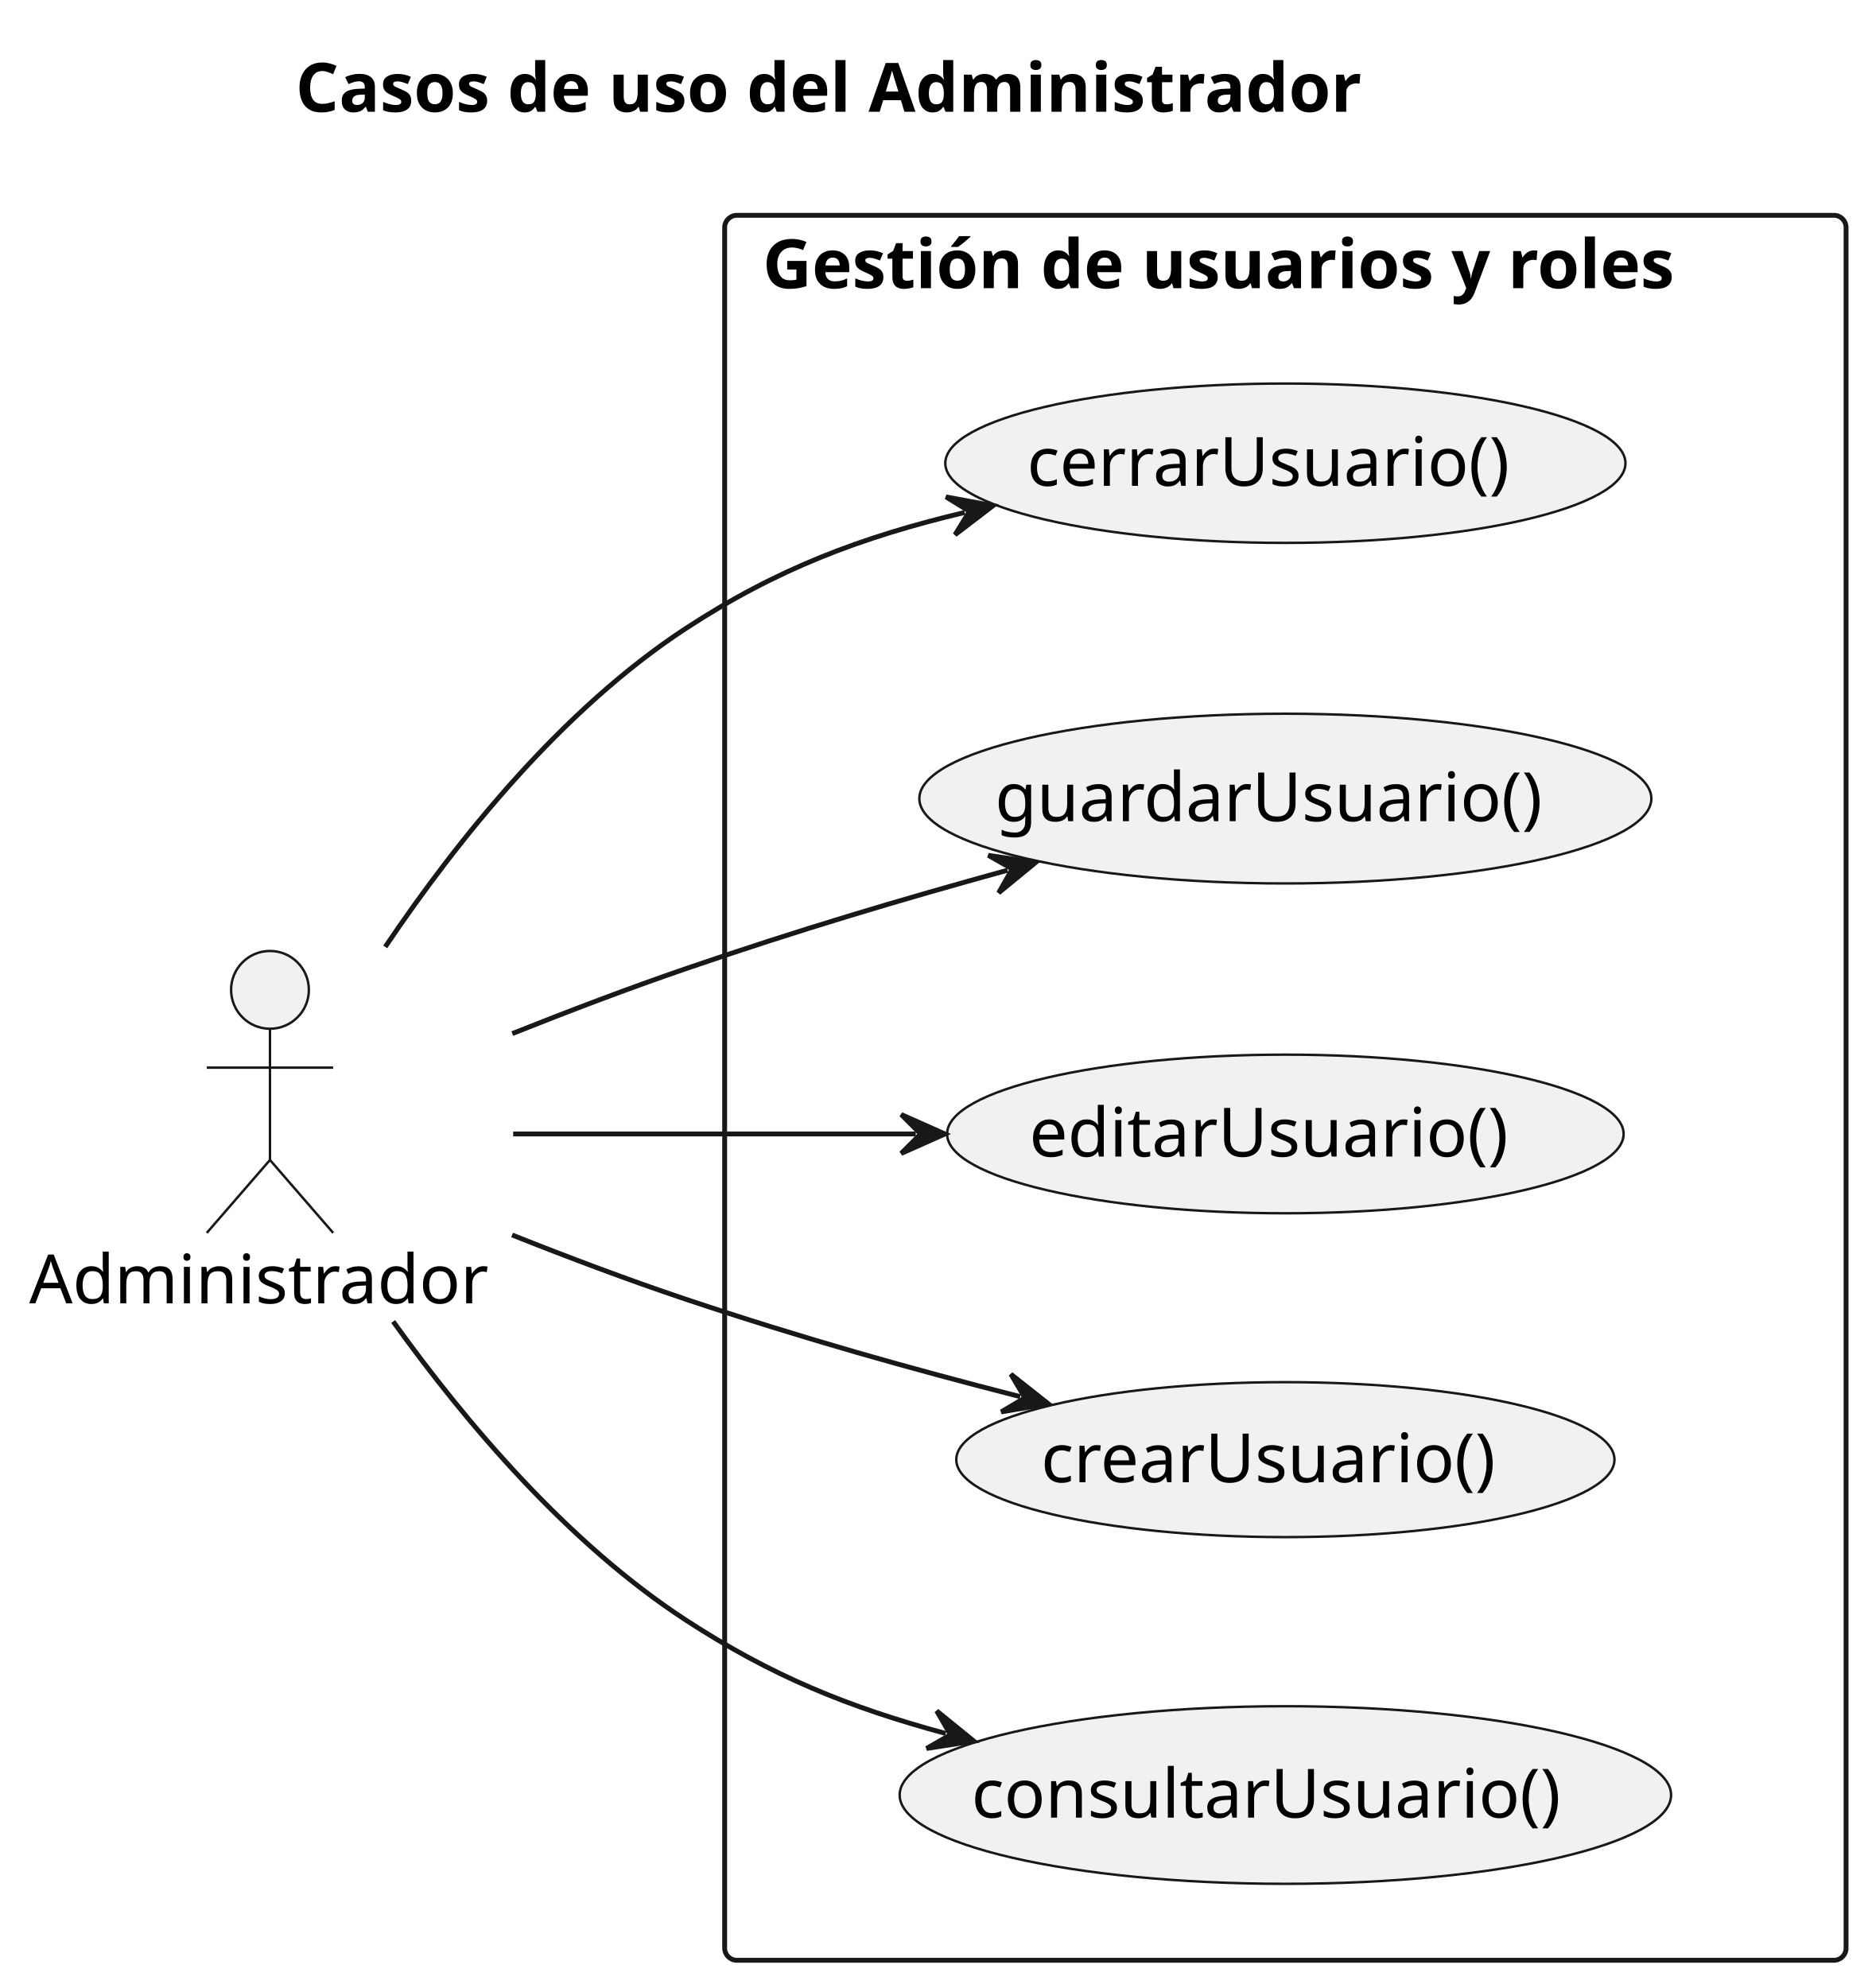
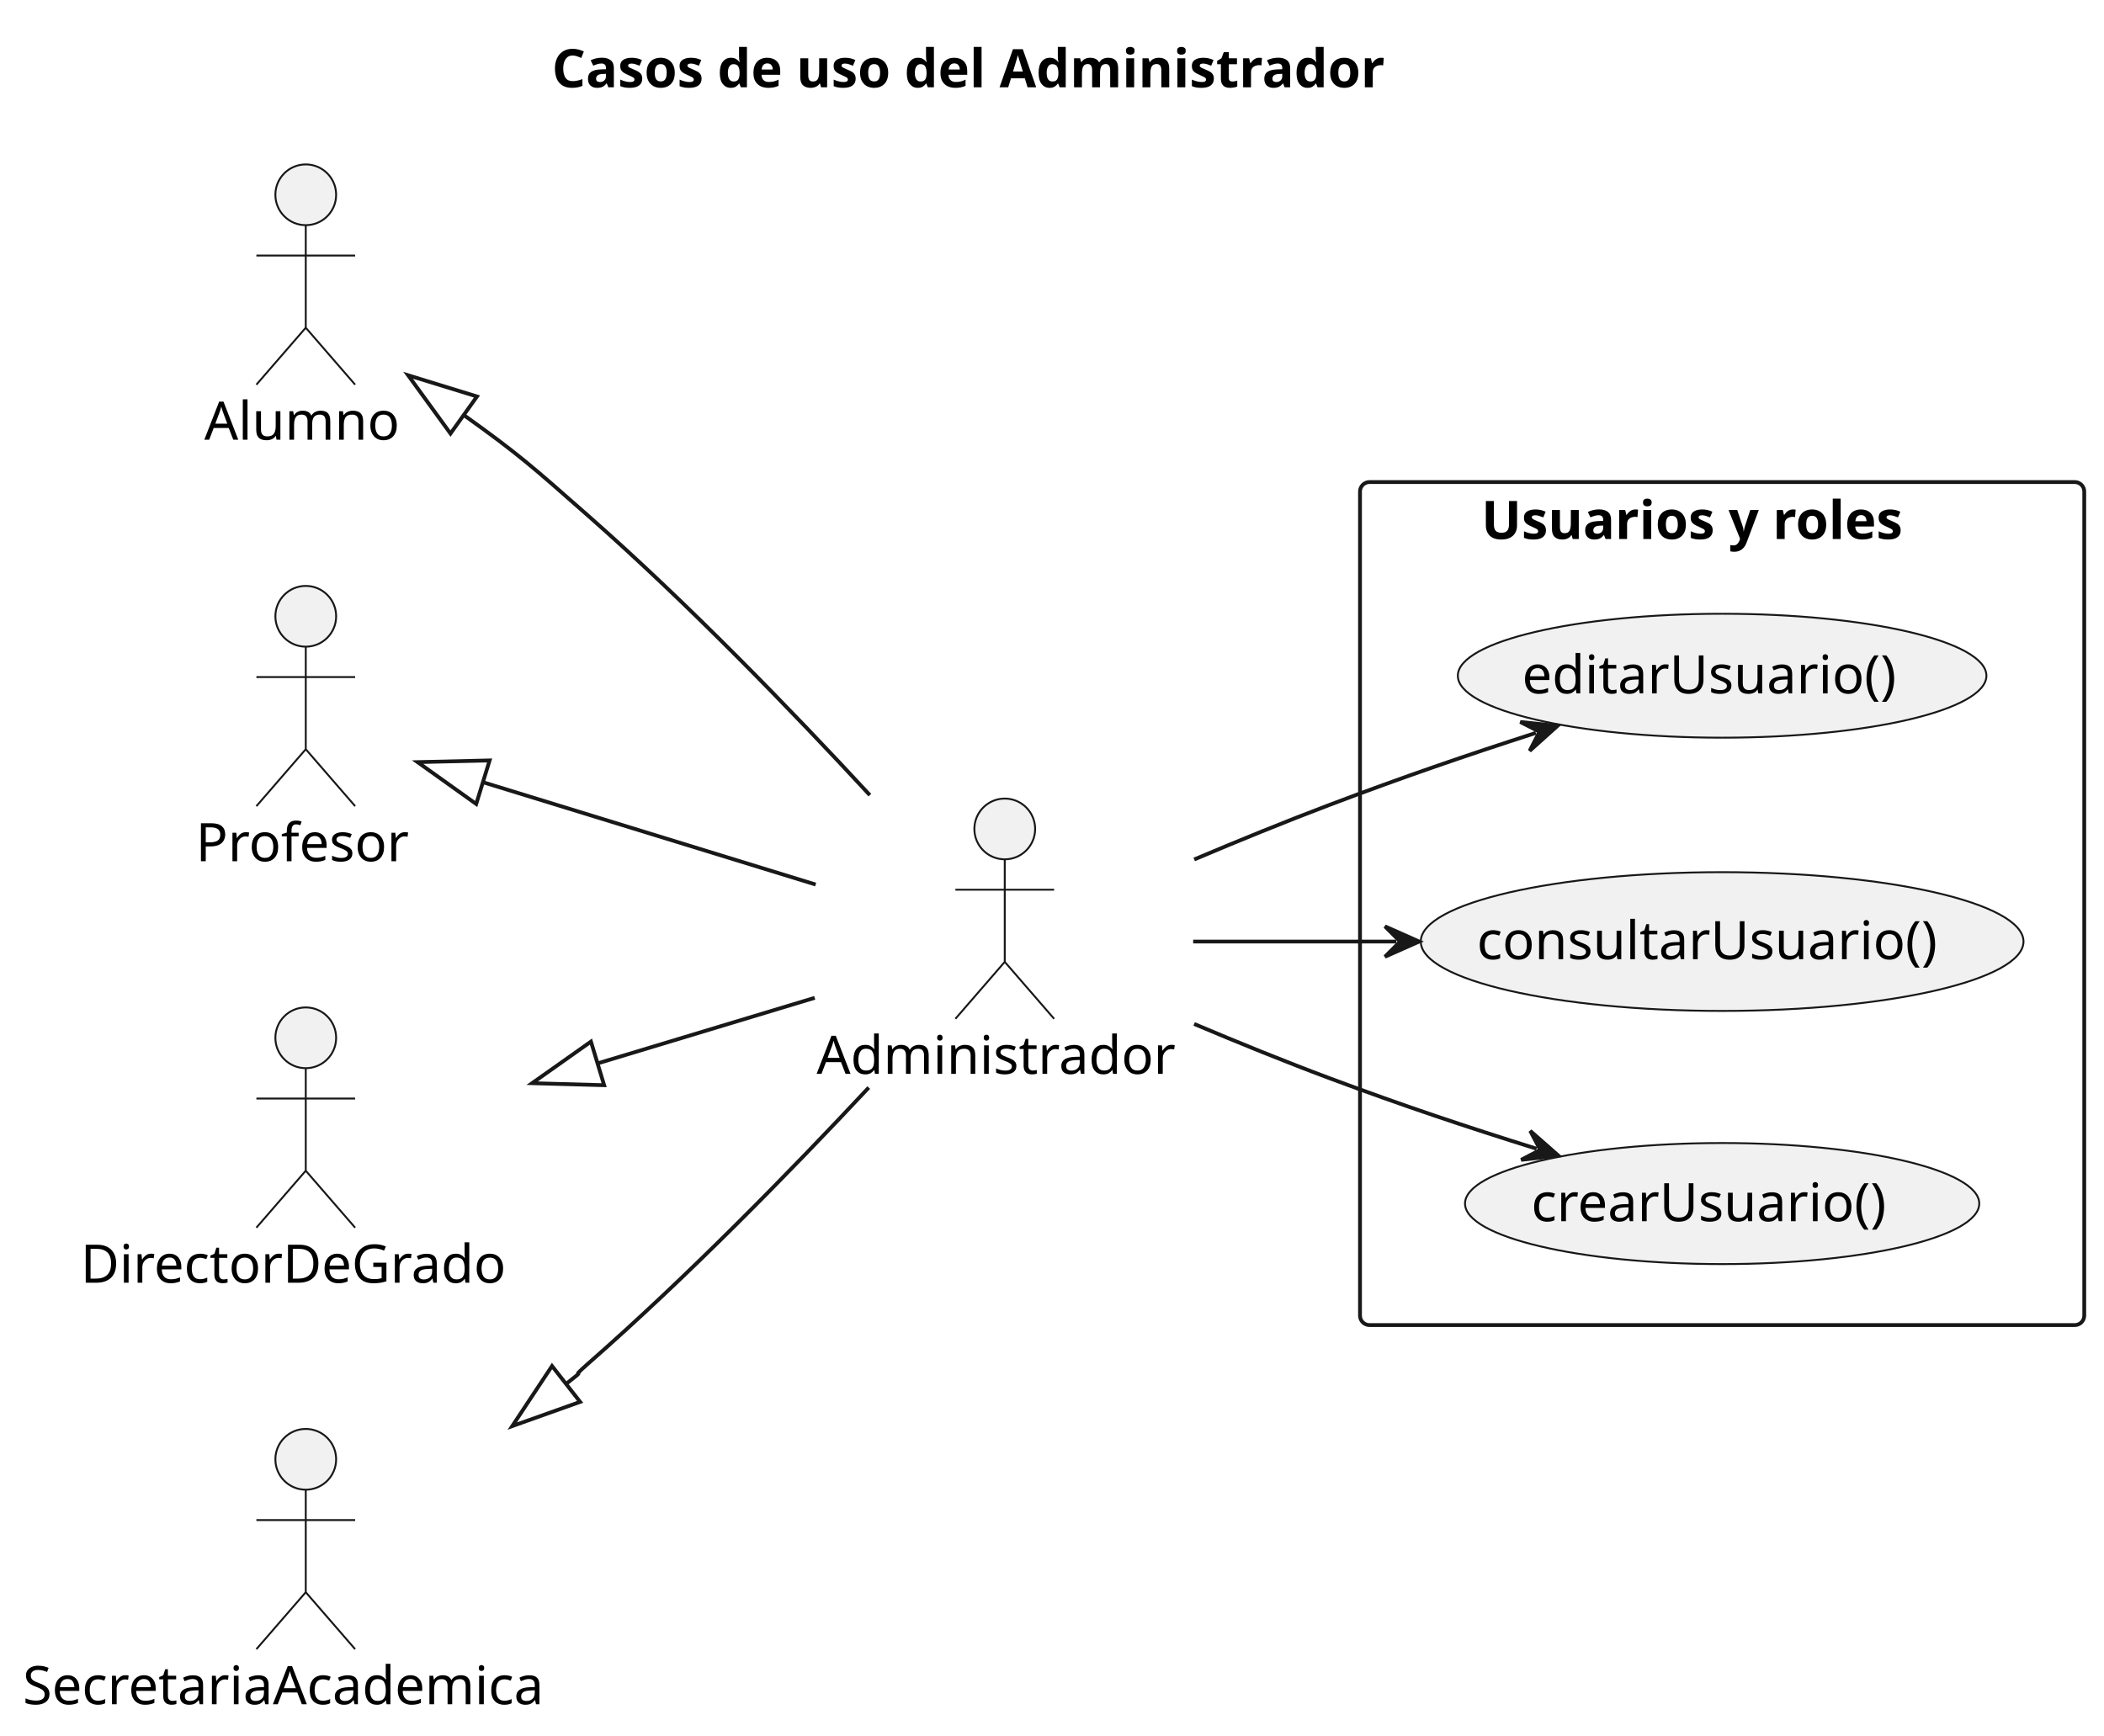
- <svg xmlns="http://www.w3.org/2000/svg" contentStyleType="text/css" data-diagram-type="DESCRIPTION" height="409px" preserveAspectRatio="none" style="width:385px;height:409px;background:#FFFFFF;" version="1.1" viewBox="0 0 385 409" width="385px" zoomAndPan="magnify">
+ <svg xmlns="http://www.w3.org/2000/svg" contentStyleType="text/css" data-diagram-type="DESCRIPTION" height="457px" preserveAspectRatio="none" style="width:554px;height:457px;background:#FFFFFF;" version="1.1" viewBox="0 0 554 457" width="554px" zoomAndPan="magnify">
  <defs />
  <g>
    <g class="title" data-source-line="1">
-       <text fill="#000000" font-family="sans-serif" font-size="14" font-weight="bold" lengthAdjust="spacing" textLength="250.182" x="60.799" y="22.995">Casos de uso del Administrador</text>
+       <text fill="#000000" font-family="sans-serif" font-size="14" font-weight="bold" lengthAdjust="spacing" textLength="250.182" x="145.309" y="22.995">Casos de uso del Administrador</text>
    </g>
-     <g class="cluster" data-entity="Gesti.n de usuarios y roles" data-source-line="7" data-uid="ent0003" id="cluster_Gesti.n de usuarios y roles">
-       <rect fill="none" height="359" rx="2.5" ry="2.5" style="stroke:#181818;stroke-width:1;" width="230.7" x="149.08" y="44.297" />
-       <text fill="#000000" font-family="sans-serif" font-size="14" font-weight="bold" lengthAdjust="spacing" textLength="215.052" x="156.904" y="59.292">Gestión de usuarios y roles</text>
+     <g class="cluster" data-qualified-name="Usuarios y roles" data-source-line="17" id="ent0011">
+       <rect fill="none" height="222" rx="2.5" ry="2.5" style="stroke:#181818;stroke-width:1;" width="190.7" x="358.1" y="126.947" />
+       <text fill="#000000" font-family="sans-serif" font-size="14" font-weight="bold" lengthAdjust="spacing" textLength="126.793" x="390.053" y="141.942">Usuarios y roles</text>
    </g>
-     <g class="entity" data-entity="CU_Consultar" data-source-line="9" data-uid="ent0004" id="entity_CU_Consultar">
-       <ellipse cx="264.431" cy="369.297" fill="#F1F1F1" rx="79.351" ry="18.27" style="stroke:#181818;stroke-width:0.5;" />
-       <text fill="#000000" font-family="sans-serif" font-size="14" lengthAdjust="spacing" textLength="129.144" x="199.859" y="373.945">consultarUsuario()</text>
+     <g class="entity" data-qualified-name="Usuarios y roles.UsuariosCrear" data-source-line="18" id="ent0012">
+       <ellipse cx="453.453" cy="316.947" fill="#F1F1F1" rx="67.703" ry="15.941" style="stroke:#181818;stroke-width:0.5;" />
+       <text fill="#000000" font-family="sans-serif" font-size="14" lengthAdjust="spacing" textLength="100.529" x="403.188" y="321.596">crearUsuario()</text>
    </g>
-     <g class="entity" data-entity="CU_Crear" data-source-line="10" data-uid="ent0005" id="entity_CU_Crear">
-       <ellipse cx="264.433" cy="300.297" fill="#F1F1F1" rx="67.703" ry="15.941" style="stroke:#181818;stroke-width:0.5;" />
-       <text fill="#000000" font-family="sans-serif" font-size="14" lengthAdjust="spacing" textLength="100.529" x="214.168" y="304.946">crearUsuario()</text>
+     <g class="entity" data-qualified-name="Usuarios y roles.UsuariosConsultar" data-source-line="19" id="ent0013">
+       <ellipse cx="453.451" cy="247.947" fill="#F1F1F1" rx="79.351" ry="18.27" style="stroke:#181818;stroke-width:0.5;" />
+       <text fill="#000000" font-family="sans-serif" font-size="14" lengthAdjust="spacing" textLength="129.144" x="388.879" y="252.595">consultarUsuario()</text>
    </g>
-     <g class="entity" data-entity="CU_Editar" data-source-line="11" data-uid="ent0006" id="entity_CU_Editar">
-       <ellipse cx="264.429" cy="233.295" fill="#F1F1F1" rx="69.589" ry="16.318" style="stroke:#181818;stroke-width:0.5;" />
-       <text fill="#000000" font-family="sans-serif" font-size="14" lengthAdjust="spacing" textLength="105.342" x="211.758" y="237.943">editarUsuario()</text>
+     <g class="entity" data-qualified-name="Usuarios y roles.UsuariosEditar" data-source-line="20" id="ent0014">
+       <ellipse cx="453.449" cy="177.945" fill="#F1F1F1" rx="69.589" ry="16.318" style="stroke:#181818;stroke-width:0.5;" />
+       <text fill="#000000" font-family="sans-serif" font-size="14" lengthAdjust="spacing" textLength="105.342" x="400.779" y="182.593">editarUsuario()</text>
    </g>
-     <g class="entity" data-entity="CU_Guardar" data-source-line="12" data-uid="ent0007" id="entity_CU_Guardar">
-       <ellipse cx="264.426" cy="164.296" fill="#F1F1F1" rx="75.296" ry="17.459" style="stroke:#181818;stroke-width:0.5;" />
-       <text fill="#000000" font-family="sans-serif" font-size="14" lengthAdjust="spacing" textLength="119.444" x="204.703" y="168.944">guardarUsuario()</text>
+     <g class="entity" data-qualified-name="Alumno" data-source-line="5" id="ent0002">
+       <ellipse cx="80.508" cy="51.297" fill="#F1F1F1" rx="8" ry="8" style="stroke:#181818;stroke-width:0.5;" />
+       <path d="M80.508,59.297 L80.508,86.297 M67.508,67.297 L93.508,67.297 M80.508,86.297 L67.508,101.297 M80.508,86.297 L93.508,101.297" fill="none" style="stroke:#181818;stroke-width:0.5;" />
+       <text fill="#000000" font-family="sans-serif" font-size="14" lengthAdjust="spacing" textLength="53.416" x="53.8" y="115.792">Alumno</text>
    </g>
-     <g class="entity" data-entity="CU_Cerrar" data-source-line="13" data-uid="ent0008" id="entity_CU_Cerrar">
-       <ellipse cx="264.433" cy="95.299" fill="#F1F1F1" rx="69.963" ry="16.393" style="stroke:#181818;stroke-width:0.5;" />
-       <text fill="#000000" font-family="sans-serif" font-size="14" lengthAdjust="spacing" textLength="106.285" x="211.291" y="99.948">cerrarUsuario()</text>
+     <g class="entity" data-qualified-name="Profesor" data-source-line="6" id="ent0003">
+       <ellipse cx="80.51" cy="162.297" fill="#F1F1F1" rx="8" ry="8" style="stroke:#181818;stroke-width:0.5;" />
+       <path d="M80.51,170.297 L80.51,197.297 M67.51,178.297 L93.51,178.297 M80.51,197.297 L67.51,212.297 M80.51,197.297 L93.51,212.297" fill="none" style="stroke:#181818;stroke-width:0.5;" />
+       <text fill="#000000" font-family="sans-serif" font-size="14" lengthAdjust="spacing" textLength="57.921" x="51.55" y="226.792">Profesor</text>
    </g>
-     <g class="entity" data-entity="Administrador" data-source-line="5" data-uid="ent0002" id="entity_Administrador">
-       <ellipse cx="55.54" cy="203.647" fill="#F1F1F1" rx="8" ry="8" style="stroke:#181818;stroke-width:0.5;" />
-       <path d="M55.54,211.647 L55.54,238.647 M42.54,219.647 L68.54,219.647 M55.54,238.647 L42.54,253.647 M55.54,238.647 L68.54,253.647" fill="none" style="stroke:#181818;stroke-width:0.5;" />
-       <text fill="#000000" font-family="sans-serif" font-size="14" lengthAdjust="spacing" textLength="99.08" x="6" y="268.142">Administrador</text>
+     <g class="entity" data-qualified-name="DirectorDeGrado" data-source-line="7" id="ent0004">
+       <ellipse cx="80.508" cy="273.297" fill="#F1F1F1" rx="8" ry="8" style="stroke:#181818;stroke-width:0.5;" />
+       <path d="M80.508,281.297 L80.508,308.297 M67.508,289.297 L93.508,289.297 M80.508,308.297 L67.508,323.297 M80.508,308.297 L93.508,323.297" fill="none" style="stroke:#181818;stroke-width:0.5;" />
+       <text fill="#000000" font-family="sans-serif" font-size="14" lengthAdjust="spacing" textLength="118.576" x="21.22" y="337.792">DirectorDeGrado</text>
    </g>
-     <g class="link" data-entity-1="Administrador" data-entity-2="CU_Consultar" data-link-type="dependency" data-source-line="16" data-uid="lnk9" id="link_Administrador_CU_Consultar">
-       <path d="M80.88,271.877 C95.9,292.797 116.89,317.537 141.08,333.297 C158.8,344.847 174.528,351.22 194.558,356.64" fill="none" id="Administrador-to-CU_Consultar" style="stroke:#181818;stroke-width:1;" />
-       <polygon fill="#181818" points="200.35,358.207,192.707,351.995,195.524,356.901,190.618,359.717,200.35,358.207" style="stroke:#181818;stroke-width:1;" />
+     <g class="entity" data-qualified-name="SecretariaAcademica" data-source-line="8" id="ent0005">
+       <ellipse cx="80.508" cy="384.297" fill="#F1F1F1" rx="8" ry="8" style="stroke:#181818;stroke-width:0.5;" />
+       <path d="M80.508,392.297 L80.508,419.297 M67.508,400.297 L93.508,400.297 M80.508,419.297 L67.508,434.297 M80.508,419.297 L93.508,434.297" fill="none" style="stroke:#181818;stroke-width:0.5;" />
+       <text fill="#000000" font-family="sans-serif" font-size="14" lengthAdjust="spacing" textLength="149.017" x="6" y="448.792">SecretariaAcademica</text>
    </g>
-     <g class="link" data-entity-1="Administrador" data-entity-2="CU_Crear" data-link-type="dependency" data-source-line="17" data-uid="lnk10" id="link_Administrador_CU_Crear">
-       <path d="M105.35,254.077 C116.96,258.697 129.38,263.377 141.08,267.297 C165.39,275.427 187.097,281.509 209.877,287.339" fill="none" id="Administrador-to-CU_Crear" style="stroke:#181818;stroke-width:1;" />
-       <polygon fill="#181818" points="215.69,288.827,207.963,282.72,210.846,287.587,205.979,290.471,215.69,288.827" style="stroke:#181818;stroke-width:1;" />
+     <g class="entity" data-qualified-name="Administrador" data-source-line="9" id="ent0006">
+       <ellipse cx="264.56" cy="218.297" fill="#F1F1F1" rx="8" ry="8" style="stroke:#181818;stroke-width:0.5;" />
+       <path d="M264.56,226.297 L264.56,253.297 M251.56,234.297 L277.56,234.297 M264.56,253.297 L251.56,268.297 M264.56,253.297 L277.56,268.297" fill="none" style="stroke:#181818;stroke-width:0.5;" />
+       <text fill="#000000" font-family="sans-serif" font-size="14" lengthAdjust="spacing" textLength="99.08" x="215.02" y="282.792">Administrador</text>
    </g>
-     <g class="link" data-entity-1="Administrador" data-entity-2="CU_Editar" data-link-type="dependency" data-source-line="18" data-uid="lnk11" id="link_Administrador_CU_Editar">
-       <path d="M105.57,233.297 C132.1,233.297 159.3,233.297 188.4,233.297" fill="none" id="Administrador-to-CU_Editar" style="stroke:#181818;stroke-width:1;" />
-       <polygon fill="#181818" points="194.4,233.297,185.4,229.297,189.4,233.297,185.4,237.297,194.4,233.297" style="stroke:#181818;stroke-width:1;" />
+     <g class="link" data-entity-1="ent0002" data-entity-2="ent0006" data-link-type="extension" data-source-line="12" id="lnk7">
+       <path d="M122.105,109.293 C136.544,119.613 139.94,122.677 155.02,135.947 C181.14,158.937 208.38,187.067 229.04,209.387" fill="none" id="Alumno-backto-Administrador" style="stroke:#181818;stroke-width:1;" />
+       <polygon fill="none" points="107.46,98.827,118.616,114.174,125.593,104.412,107.46,98.827" style="stroke:#181818;stroke-width:1;" />
    </g>
-     <g class="link" data-entity-1="Administrador" data-entity-2="CU_Guardar" data-link-type="dependency" data-source-line="19" data-uid="lnk12" id="link_Administrador_CU_Guardar">
-       <path d="M105.39,212.647 C117,208.017 129.41,203.297 141.08,199.297 C164.49,191.267 185.046,185.162 207.276,179.032" fill="none" id="Administrador-to-CU_Guardar" style="stroke:#181818;stroke-width:1;" />
-       <polygon fill="#181818" points="213.06,177.437,203.321,175.973,208.24,178.766,205.447,183.685,213.06,177.437" style="stroke:#181818;stroke-width:1;" />
+     <g class="link" data-entity-1="ent0003" data-entity-2="ent0006" data-link-type="extension" data-source-line="13" id="lnk8">
+       <path d="M127.155,205.987 C155.155,214.597 181.27,222.637 214.77,232.937" fill="none" id="Profesor-backto-Administrador" style="stroke:#181818;stroke-width:1;" />
+       <polygon fill="none" points="109.95,200.697,125.391,211.722,128.918,200.252,109.95,200.697" style="stroke:#181818;stroke-width:1;" />
    </g>
-     <g class="link" data-entity-1="Administrador" data-entity-2="CU_Cerrar" data-link-type="dependency" data-source-line="20" data-uid="lnk13" id="link_Administrador_CU_Cerrar">
-       <path d="M79.25,194.807 C94.2,172.627 115.67,145.927 141.08,129.297 C159.89,116.977 177.303,110.467 198.463,105.427" fill="none" id="Administrador-to-CU_Cerrar" style="stroke:#181818;stroke-width:1;" />
-       <polygon fill="#181818" points="204.3,104.037,194.618,102.231,199.436,105.195,196.472,110.013,204.3,104.037" style="stroke:#181818;stroke-width:1;" />
+     <g class="link" data-entity-1="ent0004" data-entity-2="ent0006" data-link-type="extension" data-source-line="14" id="lnk9">
+       <path d="M157.34,280.037 C181.35,272.777 191.6,269.687 214.52,262.767" fill="none" id="DirectorDeGrado-backto-Administrador" style="stroke:#181818;stroke-width:1;" />
+       <polygon fill="none" points="140.11,285.247,159.076,285.78,155.603,274.294,140.11,285.247" style="stroke:#181818;stroke-width:1;" />
+     </g>
+     <g class="link" data-entity-1="ent0005" data-entity-2="ent0006" data-link-type="extension" data-source-line="15" id="lnk10">
+       <path d="M149.053,364.451 C155.963,359.041 148.66,364.517 155.02,358.947 C180.97,336.217 208.1,308.467 228.75,286.397" fill="none" id="SecretariaAcademica-backto-Administrador" style="stroke:#181818;stroke-width:1;" />
+       <polygon fill="none" points="134.88,375.547,152.752,369.175,145.354,359.726,134.88,375.547" style="stroke:#181818;stroke-width:1;" />
+     </g>
+     <g class="link" data-entity-1="ent0006" data-entity-2="ent0012" data-link-type="dependency" data-source-line="23" id="lnk15">
+       <path d="M314.43,269.647 C326.04,274.557 338.44,279.597 350.1,283.947 C369.69,291.257 386.004,296.694 404.594,302.514" fill="none" id="Administrador-to-UsuariosCrear" style="stroke:#181818;stroke-width:1;" />
+       <polygon fill="#181818" points="410.32,304.307,402.926,297.801,405.548,302.813,400.536,305.435,410.32,304.307" style="stroke:#181818;stroke-width:1;" />
+     </g>
+     <g class="link" data-entity-1="ent0006" data-entity-2="ent0013" data-link-type="dependency" data-source-line="24" id="lnk16">
+       <path d="M314.17,247.947 C332.34,247.947 347.48,247.947 367.67,247.947" fill="none" id="Administrador-to-UsuariosConsultar" style="stroke:#181818;stroke-width:1;" />
+       <polygon fill="#181818" points="373.67,247.947,364.67,243.947,368.67,247.947,364.67,251.947,373.67,247.947" style="stroke:#181818;stroke-width:1;" />
+     </g>
+     <g class="link" data-entity-1="ent0006" data-entity-2="ent0014" data-link-type="dependency" data-source-line="25" id="lnk17">
+       <path d="M314.45,226.327 C326.06,221.417 338.46,216.347 350.1,211.947 C369.62,204.557 385.851,199.004 404.392,193.004" fill="none" id="Administrador-to-UsuariosEditar" style="stroke:#181818;stroke-width:1;" />
+       <polygon fill="#181818" points="410.1,191.157,400.306,190.122,405.343,192.696,402.769,197.734,410.1,191.157" style="stroke:#181818;stroke-width:1;" />
    </g>
  </g>
</svg>
